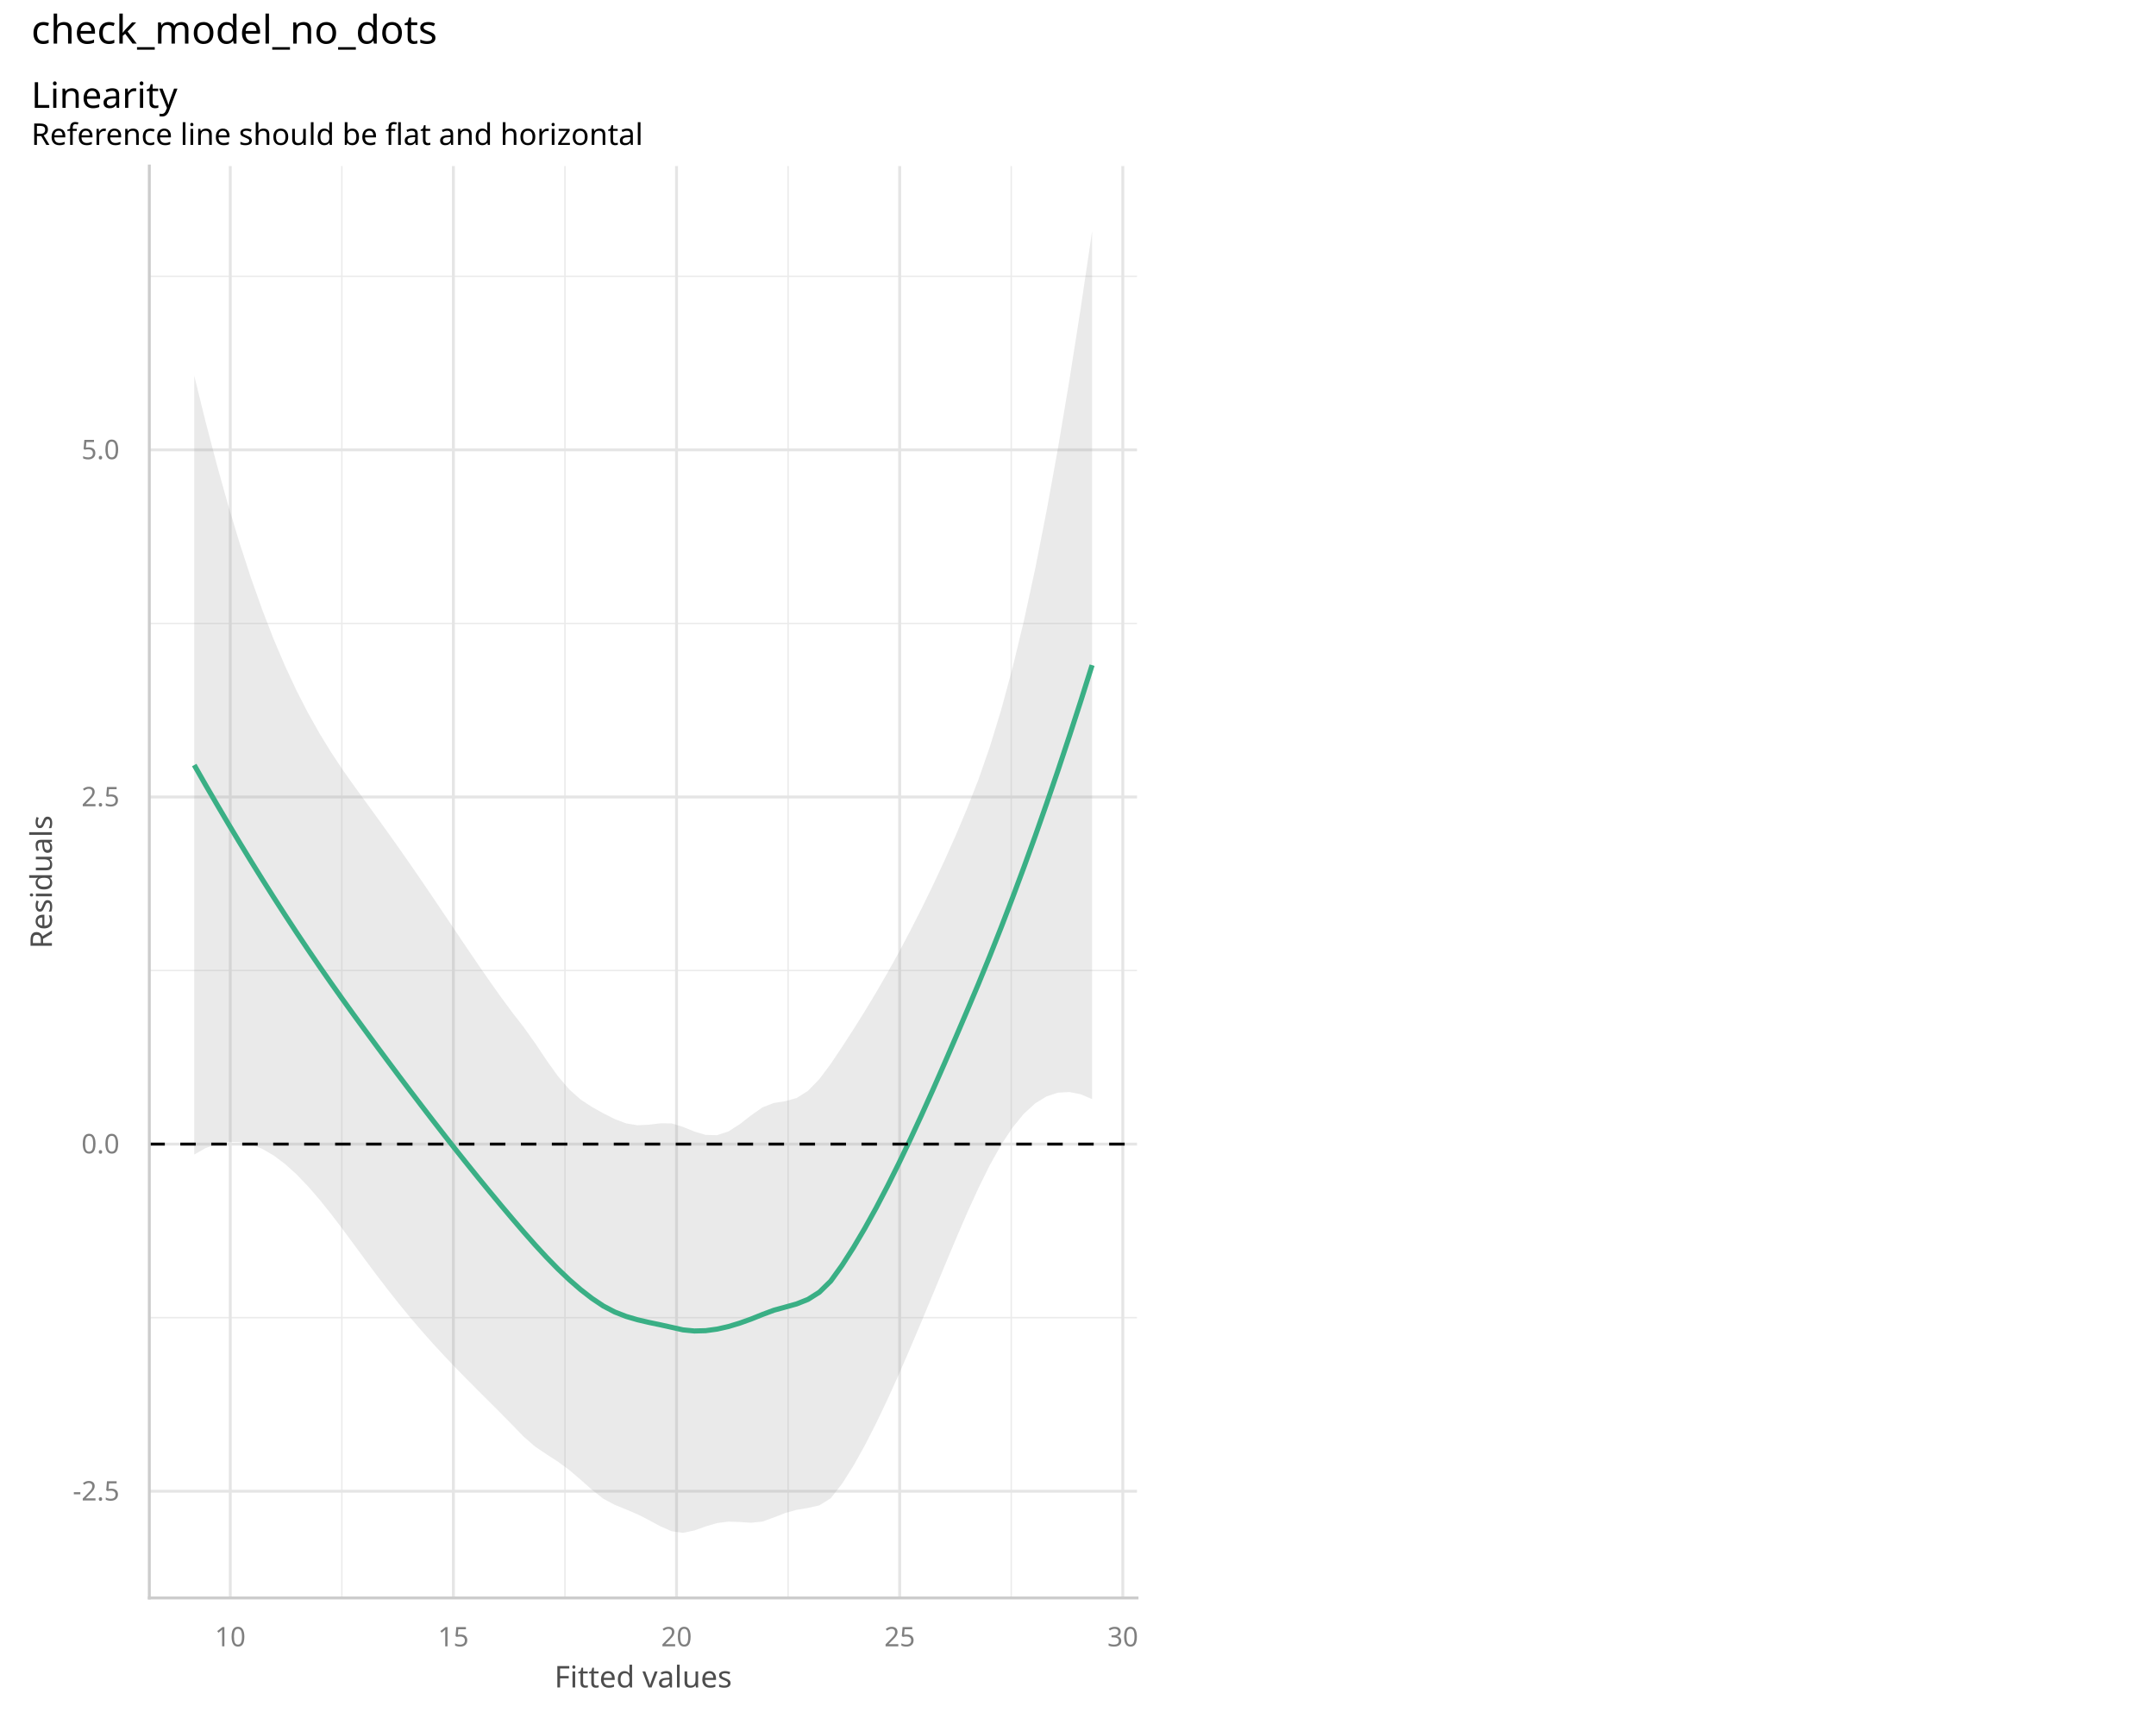
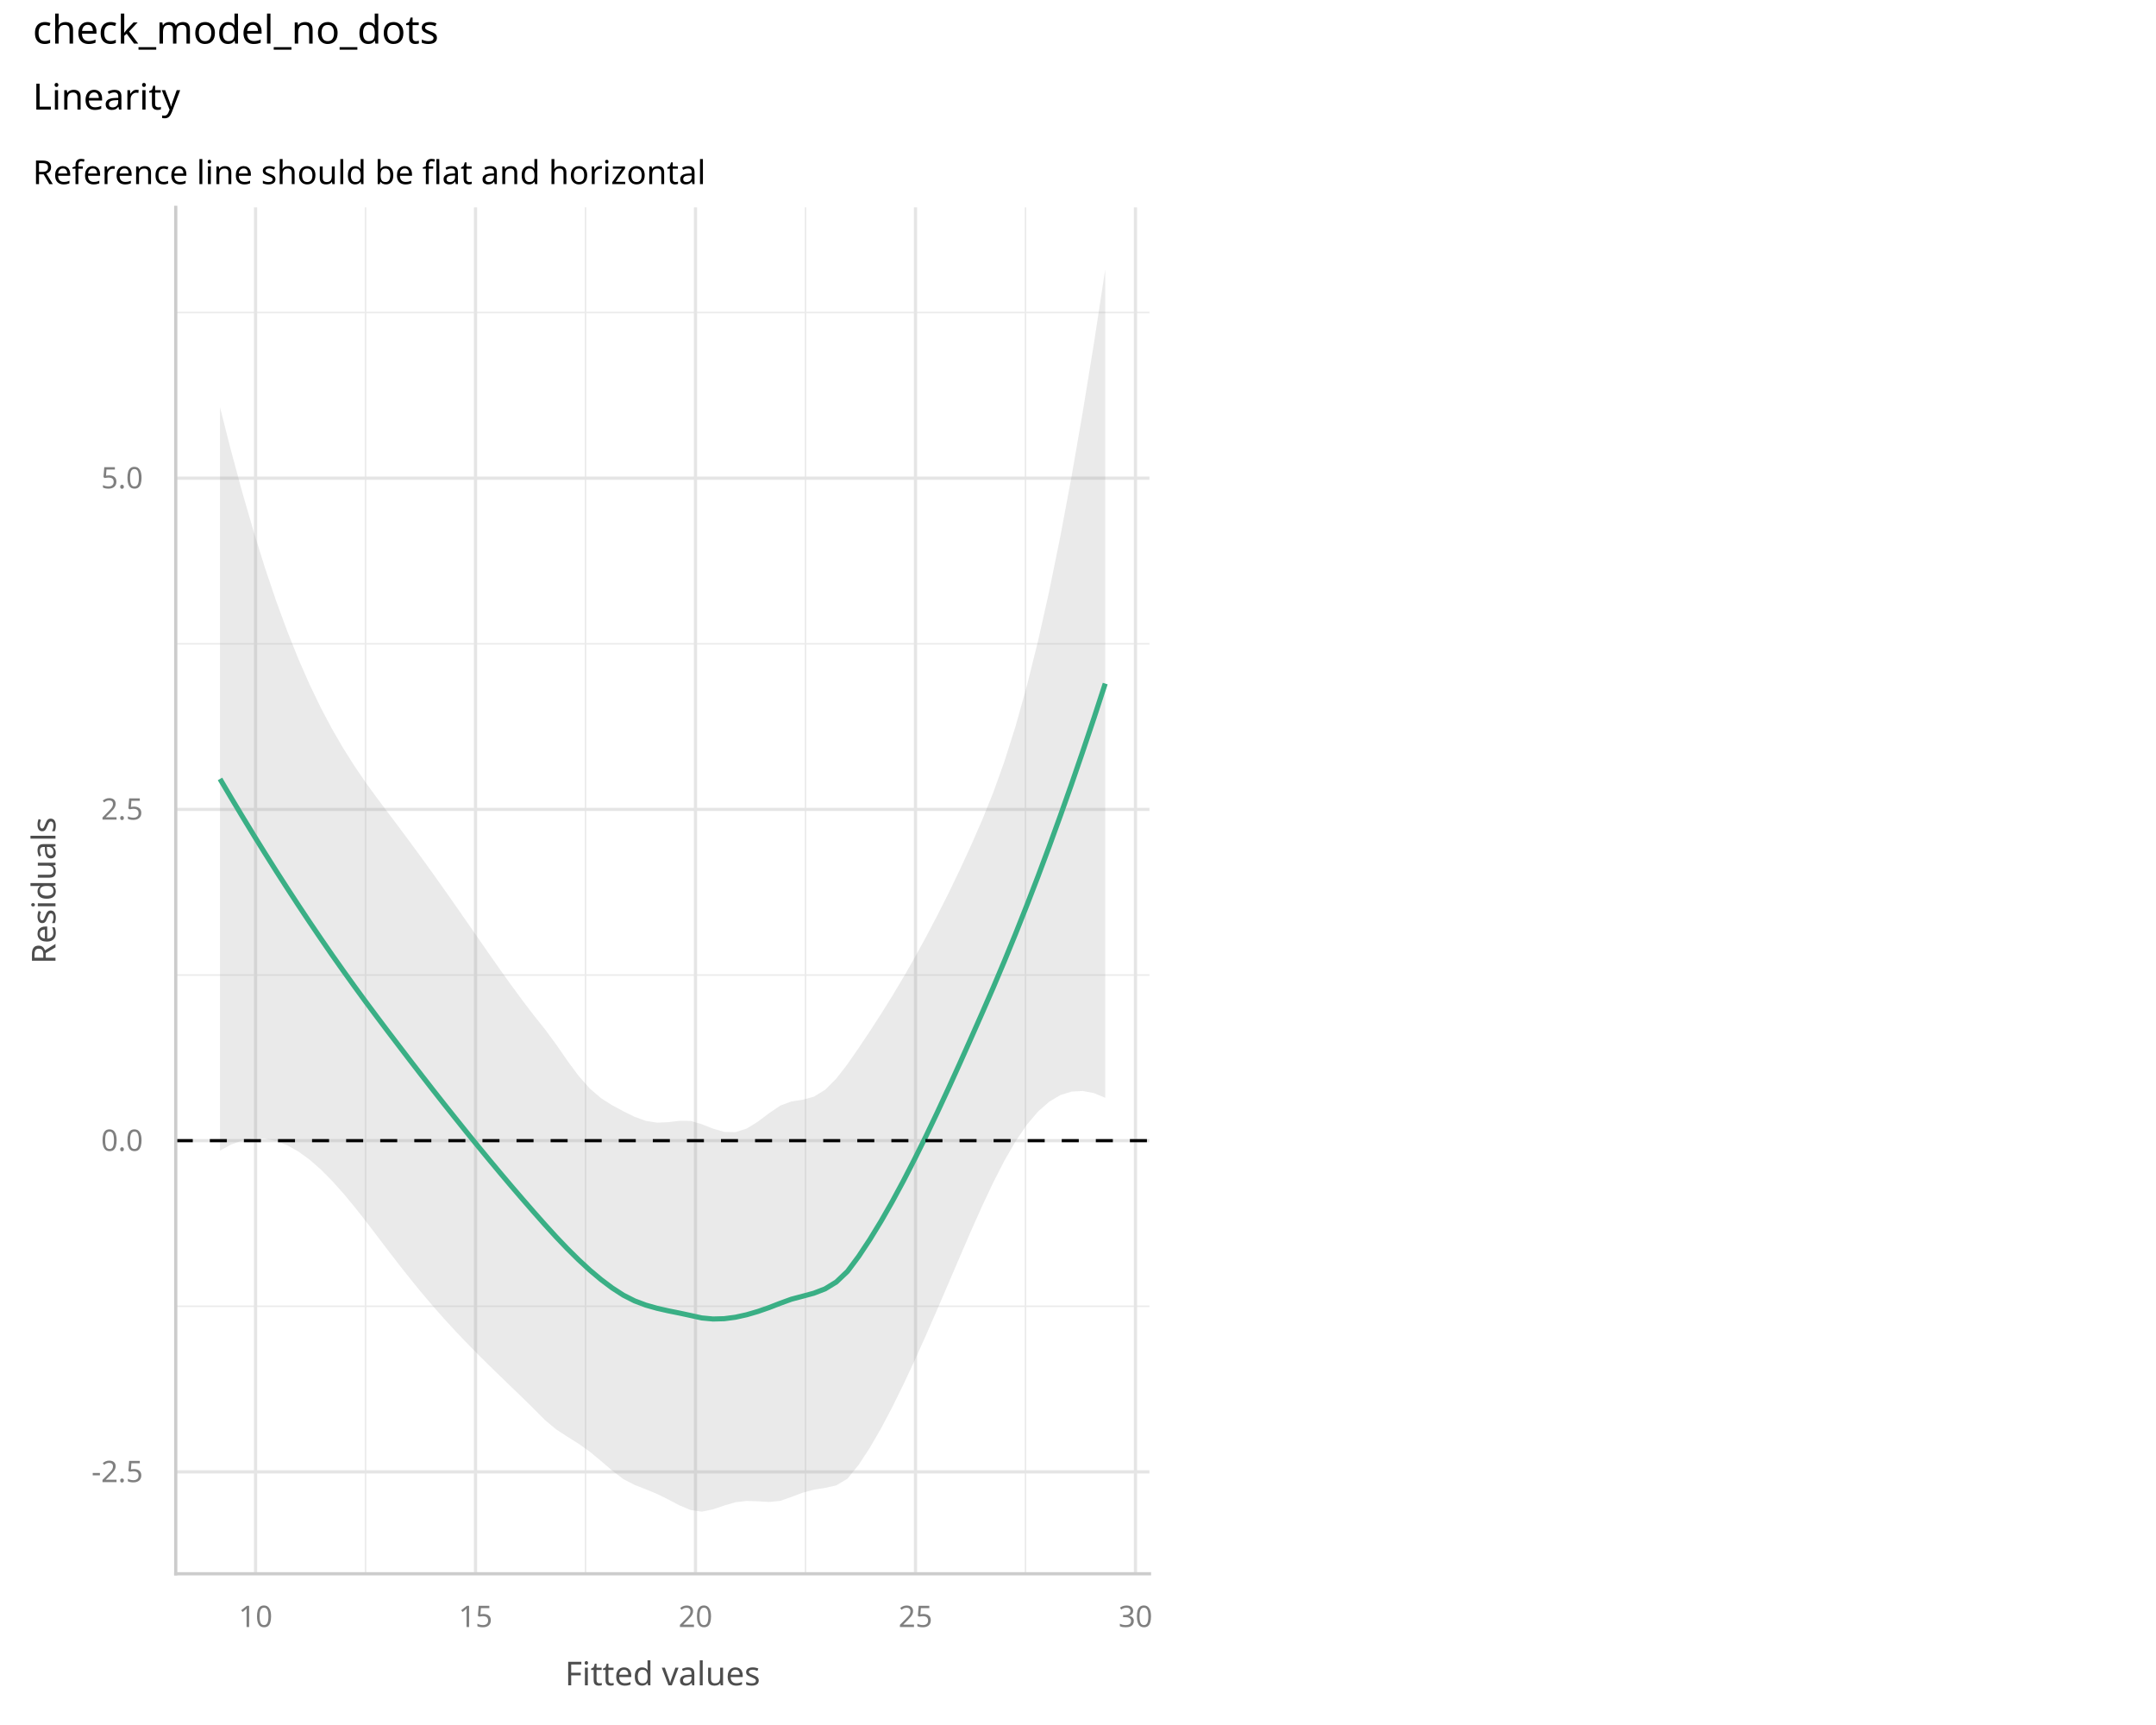
<svg xmlns="http://www.w3.org/2000/svg" class="svglite" data-engine-version="2.0" width="720.00pt" height="576.00pt" viewBox="0 0 720.00 576.00">
  <defs>
    <style type="text/css">
    .svglite line, .svglite polyline, .svglite polygon, .svglite path, .svglite rect, .svglite circle {
      fill: none;
      stroke: #000000;
      stroke-linecap: round;
      stroke-linejoin: round;
      stroke-miterlimit: 10.00;
    }
  </style>
  </defs>
  <rect width="100%" height="100%" style="stroke: none; fill: #FFFFFF;" />
  <defs>
    <clipPath id="cpMC4wMHw3MjAuMDB8MC4wMHw1NzYuMDA=">
      <rect x="0.00" y="0.00" width="720.00" height="576.00" />
    </clipPath>
  </defs>
  <g clip-path="url(#cpMC4wMHw3MjAuMDB8MC4wMHw1NzYuMDA=)">
    <rect x="0" y="0.00" width="720.00" height="576.00" style="stroke-width: 1.07; stroke: #FFFFFF; fill: #FFFFFF;" />
  </g>
  <defs>
-     <clipPath id="cpNDkuODd8NzE0LjUyfDU1LjQ0fDUzMy41OA==">
-       <rect x="49.87" y="55.44" width="664.65" height="478.13" />
+     <clipPath id="cpNTguNjl8NzE0LjUyfDY5LjIzfDUyNS41MA==">
+       <rect x="58.69" y="69.23" width="655.83" height="456.27" />
    </clipPath>
  </defs>
-   <g clip-path="url(#cpNDkuODd8NzE0LjUyfDU1LjQ0fDUzMy41OA==)">
+   <g clip-path="url(#cpNTguNjl8NzE0LjUyfDY5LjIzfDUyNS41MA==)">
</g>
  <g clip-path="url(#cpMC4wMHw3MjAuMDB8MC4wMHw1NzYuMDA=)">
</g>
  <defs>
-     <clipPath id="cpNS40OHwzODQuNjl8MjIuNzh8NTcwLjUy">
-       <rect x="5.48" y="22.78" width="379.21" height="547.74" />
+     <clipPath id="cpNS40OHwzODkuMzV8MjIuNzh8NTcwLjUy">
+       <rect x="5.48" y="22.78" width="383.87" height="547.74" />
    </clipPath>
  </defs>
-   <g clip-path="url(#cpNS40OHwzODQuNjl8MjIuNzh8NTcwLjUy)">
-     <rect x="5.48" y="22.78" width="379.21" height="547.74" style="stroke-width: 0.97; stroke: #FFFFFF; fill: #FFFFFF;" />
+   <g clip-path="url(#cpNS40OHwzODkuMzV8MjIuNzh8NTcwLjUy)">
+     <rect x="5.48" y="22.78" width="383.87" height="547.74" style="stroke-width: 1.07; stroke: #FFFFFF; fill: #FFFFFF;" />
  </g>
  <g clip-path="url(#cpMC4wMHw3MjAuMDB8MC4wMHw1NzYuMDA=)">
</g>
  <defs>
-     <clipPath id="cpNDkuODd8Mzc5LjcxfDU1LjQ0fDUzMy41OA==">
-       <rect x="49.87" y="55.44" width="329.83" height="478.13" />
+     <clipPath id="cpNTguNjl8MzgzLjg3fDY5LjIzfDUyNS41MA==">
+       <rect x="58.69" y="69.23" width="325.17" height="456.27" />
    </clipPath>
  </defs>
-   <g clip-path="url(#cpNDkuODd8Mzc5LjcxfDU1LjQ0fDUzMy41OA==)">
-     <rect x="49.87" y="55.44" width="329.83" height="478.13" style="stroke-width: 0.97; stroke: none; fill: #FFFFFF;" />
-     <polyline points="49.87,439.98 379.71,439.98 " style="stroke-width: 0.48; stroke: #EBEBEB; stroke-linecap: butt;" />
-     <polyline points="49.87,324.07 379.71,324.07 " style="stroke-width: 0.48; stroke: #EBEBEB; stroke-linecap: butt;" />
-     <polyline points="49.87,208.17 379.71,208.17 " style="stroke-width: 0.48; stroke: #EBEBEB; stroke-linecap: butt;" />
-     <polyline points="49.87,92.26 379.71,92.26 " style="stroke-width: 0.48; stroke: #EBEBEB; stroke-linecap: butt;" />
-     <polyline points="114.16,533.58 114.16,55.44 " style="stroke-width: 0.48; stroke: #EBEBEB; stroke-linecap: butt;" />
-     <polyline points="188.67,533.58 188.67,55.44 " style="stroke-width: 0.48; stroke: #EBEBEB; stroke-linecap: butt;" />
-     <polyline points="263.19,533.58 263.19,55.44 " style="stroke-width: 0.48; stroke: #EBEBEB; stroke-linecap: butt;" />
-     <polyline points="337.70,533.58 337.70,55.44 " style="stroke-width: 0.48; stroke: #EBEBEB; stroke-linecap: butt;" />
-     <polyline points="49.87,497.93 379.71,497.93 " style="stroke-width: 0.97; stroke: #E5E5E5; stroke-linecap: butt;" />
-     <polyline points="49.87,382.03 379.71,382.03 " style="stroke-width: 0.97; stroke: #E5E5E5; stroke-linecap: butt;" />
-     <polyline points="49.87,266.12 379.71,266.12 " style="stroke-width: 0.97; stroke: #E5E5E5; stroke-linecap: butt;" />
-     <polyline points="49.87,150.21 379.71,150.21 " style="stroke-width: 0.97; stroke: #E5E5E5; stroke-linecap: butt;" />
-     <polyline points="76.90,533.58 76.90,55.44 " style="stroke-width: 0.97; stroke: #E5E5E5; stroke-linecap: butt;" />
-     <polyline points="151.41,533.58 151.41,55.44 " style="stroke-width: 0.97; stroke: #E5E5E5; stroke-linecap: butt;" />
-     <polyline points="225.93,533.58 225.93,55.44 " style="stroke-width: 0.97; stroke: #E5E5E5; stroke-linecap: butt;" />
-     <polyline points="300.45,533.58 300.45,55.44 " style="stroke-width: 0.97; stroke: #E5E5E5; stroke-linecap: butt;" />
-     <polyline points="374.96,533.58 374.96,55.44 " style="stroke-width: 0.97; stroke: #E5E5E5; stroke-linecap: butt;" />
-     <polygon points="64.86,125.41 68.66,140.85 72.46,155.33 76.25,168.87 80.05,181.44 83.84,193.07 87.64,203.76 91.43,213.54 95.23,222.46 99.02,230.59 102.82,237.98 106.62,244.74 110.41,250.95 114.21,256.70 118.00,262.08 121.80,267.29 125.59,272.52 129.39,277.79 133.18,283.13 136.98,288.57 140.78,294.09 144.57,299.67 148.37,305.31 152.16,310.97 155.96,316.61 159.75,322.19 163.55,327.67 167.34,333.01 171.14,338.15 174.94,343.05 178.73,348.37 182.53,354.04 186.32,359.35 190.12,363.79 193.91,367.15 197.71,369.65 201.50,371.75 205.30,373.68 209.10,375.11 212.89,375.73 216.69,375.56 220.48,375.09 224.28,375.11 228.07,376.28 231.87,377.83 235.66,378.96 239.46,379.05 243.26,377.80 247.05,375.38 250.85,372.42 254.64,369.76 258.44,368.30 262.23,367.70 266.03,366.64 269.82,364.25 273.62,360.33 277.42,355.25 281.21,349.58 285.01,343.72 288.80,337.66 292.60,331.37 296.39,324.81 300.19,317.96 303.98,310.80 307.78,303.34 311.58,295.56 315.37,287.45 319.17,278.95 322.96,269.98 326.76,260.29 330.55,249.38 334.35,237.00 338.14,223.00 341.94,207.26 345.74,189.75 349.53,170.49 353.33,149.54 357.12,126.96 360.92,102.81 364.71,77.18 364.71,367.02 360.92,365.39 357.12,364.65 353.33,364.85 349.53,366.08 345.74,368.40 341.94,371.87 338.14,376.50 334.35,382.26 330.55,389.05 326.76,396.72 322.96,405.03 319.17,413.83 315.37,422.90 311.58,432.06 307.78,441.18 303.98,450.14 300.19,458.87 296.39,467.27 292.60,475.23 288.80,482.66 285.01,489.44 281.21,495.44 277.42,500.29 273.62,502.66 269.82,503.53 266.03,504.16 262.23,505.21 258.44,506.69 254.64,508.07 250.85,508.46 247.05,508.22 243.26,508.09 239.46,508.57 235.66,509.69 231.87,511.04 228.07,511.84 224.28,511.29 220.48,509.63 216.69,507.57 212.89,505.64 209.10,504.03 205.30,502.49 201.50,500.45 197.71,497.48 193.91,494.10 190.12,490.87 186.32,488.07 182.53,485.62 178.73,483.06 174.94,479.78 171.14,475.85 167.34,472.00 163.55,468.21 159.75,464.42 155.96,460.61 152.16,456.73 148.37,452.74 144.57,448.63 140.78,444.36 136.98,439.91 133.18,435.29 129.39,430.49 125.59,425.53 121.80,420.44 118.00,415.28 114.21,410.15 110.41,405.18 106.62,400.46 102.82,396.08 99.02,392.13 95.23,388.70 91.43,385.85 87.64,383.64 83.84,382.13 80.05,381.34 76.25,381.28 72.46,381.96 68.66,383.37 64.86,385.51 " style="stroke-width: 0.00; stroke: none; stroke-linecap: butt; fill: #999999; fill-opacity: 0.20;" />
-     <polyline points="64.86,125.41 68.66,140.85 72.46,155.33 76.25,168.87 80.05,181.44 83.84,193.07 87.64,203.76 91.43,213.54 95.23,222.46 99.02,230.59 102.82,237.98 106.62,244.74 110.41,250.95 114.21,256.70 118.00,262.08 121.80,267.29 125.59,272.52 129.39,277.79 133.18,283.13 136.98,288.57 140.78,294.09 144.57,299.67 148.37,305.31 152.16,310.97 155.96,316.61 159.75,322.19 163.55,327.67 167.34,333.01 171.14,338.15 174.94,343.05 178.73,348.37 182.53,354.04 186.32,359.35 190.12,363.79 193.91,367.15 197.71,369.65 201.50,371.75 205.30,373.68 209.10,375.11 212.89,375.73 216.69,375.56 220.48,375.09 224.28,375.11 228.07,376.28 231.87,377.83 235.66,378.96 239.46,379.05 243.26,377.80 247.05,375.38 250.85,372.42 254.64,369.76 258.44,368.30 262.23,367.70 266.03,366.64 269.82,364.25 273.62,360.33 277.42,355.25 281.21,349.58 285.01,343.72 288.80,337.66 292.60,331.37 296.39,324.81 300.19,317.96 303.98,310.80 307.78,303.34 311.58,295.56 315.37,287.45 319.17,278.95 322.96,269.98 326.76,260.29 330.55,249.38 334.35,237.00 338.14,223.00 341.94,207.26 345.74,189.75 349.53,170.49 353.33,149.54 357.12,126.96 360.92,102.81 364.71,77.18 " style="stroke-width: 1.71; stroke: none; stroke-linecap: butt;" />
-     <polyline points="364.71,367.02 360.92,365.39 357.12,364.65 353.33,364.85 349.53,366.08 345.74,368.40 341.94,371.87 338.14,376.50 334.35,382.26 330.55,389.05 326.76,396.72 322.96,405.03 319.17,413.83 315.37,422.90 311.58,432.06 307.78,441.18 303.98,450.14 300.19,458.87 296.39,467.27 292.60,475.23 288.80,482.66 285.01,489.44 281.21,495.44 277.42,500.29 273.62,502.66 269.82,503.53 266.03,504.16 262.23,505.21 258.44,506.69 254.64,508.07 250.85,508.46 247.05,508.22 243.26,508.09 239.46,508.57 235.66,509.69 231.87,511.04 228.07,511.84 224.28,511.29 220.48,509.63 216.69,507.57 212.89,505.64 209.10,504.03 205.30,502.49 201.50,500.45 197.71,497.48 193.91,494.10 190.12,490.87 186.32,488.07 182.53,485.62 178.73,483.06 174.94,479.78 171.14,475.85 167.34,472.00 163.55,468.21 159.75,464.42 155.96,460.61 152.16,456.73 148.37,452.74 144.57,448.63 140.78,444.36 136.98,439.91 133.18,435.29 129.39,430.49 125.59,425.53 121.80,420.44 118.00,415.28 114.21,410.15 110.41,405.18 106.62,400.46 102.82,396.08 99.02,392.13 95.23,388.70 91.43,385.85 87.64,383.64 83.84,382.13 80.05,381.34 76.25,381.28 72.46,381.96 68.66,383.37 64.86,385.51 " style="stroke-width: 1.71; stroke: none; stroke-linecap: butt;" />
-     <polyline points="64.86,255.46 68.66,262.11 72.46,268.64 76.25,275.07 80.05,281.39 83.84,287.60 87.64,293.70 91.43,299.69 95.23,305.58 99.02,311.36 102.82,317.03 106.62,322.60 110.41,328.06 114.21,333.42 118.00,338.68 121.80,343.87 125.59,349.02 129.39,354.14 133.18,359.21 136.98,364.24 140.78,369.22 144.57,374.15 148.37,379.03 152.16,383.85 155.96,388.61 159.75,393.31 163.55,397.94 167.34,402.50 171.14,407.00 174.94,411.42 178.73,415.71 182.53,419.83 186.32,423.71 190.12,427.33 193.91,430.62 197.71,433.56 201.50,436.10 205.30,438.09 209.10,439.57 212.89,440.68 216.69,441.57 220.48,442.36 224.28,443.20 228.07,444.06 231.87,444.43 235.66,444.33 239.46,443.81 243.26,442.95 247.05,441.80 250.85,440.44 254.64,438.92 258.44,437.50 262.23,436.46 266.03,435.40 269.82,433.89 273.62,431.49 277.42,427.77 281.21,422.51 285.01,416.58 288.80,410.16 292.60,403.30 296.39,396.04 300.19,388.41 303.98,380.47 307.78,372.26 311.58,363.81 315.37,355.18 319.17,346.39 322.96,337.51 326.76,328.50 330.55,319.22 334.35,309.63 338.14,299.75 341.94,289.56 345.74,279.08 349.53,268.29 353.33,257.20 357.12,245.80 360.92,234.10 364.71,222.10 " style="stroke-width: 1.71; stroke: #3AAF85; stroke-linecap: butt;" />
-     <line x1="49.87" y1="382.03" x2="379.71" y2="382.03" style="stroke-width: 0.97; stroke-dasharray: 5.17,5.17; stroke-linecap: butt;" />
+   <g clip-path="url(#cpNTguNjl8MzgzLjg3fDY5LjIzfDUyNS41MA==)">
+     <rect x="58.69" y="69.23" width="325.17" height="456.27" style="stroke-width: 1.07; stroke: none; fill: #FFFFFF;" />
+     <polyline points="58.69,436.18 383.87,436.18 " style="stroke-width: 0.53; stroke: #EBEBEB; stroke-linecap: butt;" />
+     <polyline points="58.69,325.58 383.87,325.58 " style="stroke-width: 0.53; stroke: #EBEBEB; stroke-linecap: butt;" />
+     <polyline points="58.69,214.97 383.87,214.97 " style="stroke-width: 0.53; stroke: #EBEBEB; stroke-linecap: butt;" />
+     <polyline points="58.69,104.36 383.87,104.36 " style="stroke-width: 0.53; stroke: #EBEBEB; stroke-linecap: butt;" />
+     <polyline points="122.07,525.50 122.07,69.23 " style="stroke-width: 0.53; stroke: #EBEBEB; stroke-linecap: butt;" />
+     <polyline points="195.53,525.50 195.53,69.23 " style="stroke-width: 0.53; stroke: #EBEBEB; stroke-linecap: butt;" />
+     <polyline points="269.00,525.50 269.00,69.23 " style="stroke-width: 0.53; stroke: #EBEBEB; stroke-linecap: butt;" />
+     <polyline points="342.46,525.50 342.46,69.23 " style="stroke-width: 0.53; stroke: #EBEBEB; stroke-linecap: butt;" />
+     <polyline points="58.69,491.48 383.87,491.48 " style="stroke-width: 1.07; stroke: #E5E5E5; stroke-linecap: butt;" />
+     <polyline points="58.69,380.88 383.87,380.88 " style="stroke-width: 1.07; stroke: #E5E5E5; stroke-linecap: butt;" />
+     <polyline points="58.69,270.27 383.87,270.27 " style="stroke-width: 1.07; stroke: #E5E5E5; stroke-linecap: butt;" />
+     <polyline points="58.69,159.67 383.87,159.67 " style="stroke-width: 1.07; stroke: #E5E5E5; stroke-linecap: butt;" />
+     <polyline points="85.34,525.50 85.34,69.23 " style="stroke-width: 1.07; stroke: #E5E5E5; stroke-linecap: butt;" />
+     <polyline points="158.80,525.50 158.80,69.23 " style="stroke-width: 1.07; stroke: #E5E5E5; stroke-linecap: butt;" />
+     <polyline points="232.26,525.50 232.26,69.23 " style="stroke-width: 1.07; stroke: #E5E5E5; stroke-linecap: butt;" />
+     <polyline points="305.73,525.50 305.73,69.23 " style="stroke-width: 1.07; stroke: #E5E5E5; stroke-linecap: butt;" />
+     <polyline points="379.19,525.50 379.19,69.23 " style="stroke-width: 1.07; stroke: #E5E5E5; stroke-linecap: butt;" />
+     <polygon points="73.47,136.00 77.22,150.73 80.96,164.55 84.70,177.47 88.44,189.47 92.18,200.56 95.93,210.76 99.67,220.10 103.41,228.61 107.15,236.36 110.89,243.42 114.64,249.87 118.38,255.79 122.12,261.28 125.86,266.41 129.60,271.39 133.35,276.38 137.09,281.41 140.83,286.51 144.57,291.69 148.31,296.96 152.06,302.29 155.80,307.67 159.54,313.07 163.28,318.45 167.02,323.78 170.76,329.01 174.51,334.10 178.25,339.01 181.99,343.69 185.73,348.76 189.47,354.17 193.22,359.24 196.96,363.47 200.70,366.68 204.44,369.07 208.18,371.07 211.93,372.92 215.67,374.28 219.41,374.87 223.15,374.71 226.89,374.26 230.64,374.28 234.38,375.40 238.12,376.87 241.86,377.95 245.60,378.04 249.35,376.85 253.09,374.54 256.83,371.71 260.57,369.18 264.31,367.78 268.06,367.21 271.80,366.20 275.54,363.91 279.28,360.17 283.02,355.33 286.76,349.92 290.51,344.33 294.25,338.54 297.99,332.54 301.73,326.28 305.47,319.74 309.22,312.91 312.96,305.79 316.70,298.37 320.44,290.63 324.18,282.52 327.93,273.96 331.67,264.71 335.41,254.30 339.15,242.49 342.89,229.12 346.64,214.10 350.38,197.39 354.12,179.02 357.86,159.02 361.60,137.47 365.35,114.43 369.09,89.97 369.09,366.56 365.35,365.01 361.60,364.29 357.86,364.49 354.12,365.66 350.38,367.88 346.64,371.18 342.89,375.60 339.15,381.10 335.41,387.59 331.67,394.90 327.93,402.83 324.18,411.23 320.44,419.89 316.70,428.62 312.96,437.32 309.22,445.88 305.47,454.21 301.73,462.22 297.99,469.82 294.25,476.92 290.51,483.38 286.76,489.11 283.02,493.74 279.28,495.99 275.54,496.83 271.80,497.43 268.06,498.43 264.31,499.84 260.57,501.16 256.83,501.53 253.09,501.30 249.35,501.18 245.60,501.63 241.86,502.71 238.12,503.99 234.38,504.76 230.64,504.23 226.89,502.65 223.15,500.68 219.41,498.84 215.67,497.30 211.93,495.84 208.18,493.89 204.44,491.05 200.70,487.83 196.96,484.74 193.22,482.08 189.47,479.73 185.73,477.29 181.99,474.17 178.25,470.41 174.51,466.74 170.76,463.12 167.02,459.51 163.28,455.87 159.54,452.16 155.80,448.36 152.06,444.43 148.31,440.36 144.57,436.12 140.83,431.71 137.09,427.13 133.35,422.39 129.60,417.54 125.86,412.61 122.12,407.72 118.38,402.97 114.64,398.47 110.89,394.29 107.15,390.52 103.41,387.24 99.67,384.53 95.93,382.42 92.18,380.98 88.44,380.22 84.70,380.16 80.96,380.81 77.22,382.16 73.47,384.20 " style="stroke-width: 0.00; stroke: none; stroke-linecap: butt; fill: #999999; fill-opacity: 0.20;" />
+     <polyline points="73.47,136.00 77.22,150.73 80.96,164.55 84.70,177.47 88.44,189.47 92.18,200.56 95.93,210.76 99.67,220.10 103.41,228.61 107.15,236.36 110.89,243.42 114.64,249.87 118.38,255.79 122.12,261.28 125.86,266.41 129.60,271.39 133.35,276.38 137.09,281.41 140.83,286.51 144.57,291.69 148.31,296.96 152.06,302.29 155.80,307.67 159.54,313.07 163.28,318.45 167.02,323.78 170.76,329.01 174.51,334.10 178.25,339.01 181.99,343.69 185.73,348.76 189.47,354.17 193.22,359.24 196.96,363.47 200.70,366.68 204.44,369.07 208.18,371.07 211.93,372.92 215.67,374.28 219.41,374.87 223.15,374.71 226.89,374.26 230.64,374.28 234.38,375.40 238.12,376.87 241.86,377.95 245.60,378.04 249.35,376.85 253.09,374.54 256.83,371.71 260.57,369.18 264.31,367.78 268.06,367.21 271.80,366.20 275.54,363.91 279.28,360.17 283.02,355.33 286.76,349.92 290.51,344.33 294.25,338.54 297.99,332.54 301.73,326.28 305.47,319.74 309.22,312.91 312.96,305.79 316.70,298.37 320.44,290.63 324.18,282.52 327.93,273.96 331.67,264.71 335.41,254.30 339.15,242.49 342.89,229.12 346.64,214.10 350.38,197.39 354.12,179.02 357.86,159.02 361.60,137.47 365.35,114.43 369.09,89.97 " style="stroke-width: 1.71; stroke: none; stroke-linecap: butt;" />
+     <polyline points="369.09,366.56 365.35,365.01 361.60,364.29 357.86,364.49 354.12,365.66 350.38,367.88 346.64,371.18 342.89,375.60 339.15,381.10 335.41,387.59 331.67,394.90 327.93,402.83 324.18,411.23 320.44,419.89 316.70,428.62 312.96,437.32 309.22,445.88 305.47,454.21 301.73,462.22 297.99,469.82 294.25,476.92 290.51,483.38 286.76,489.11 283.02,493.74 279.28,495.99 275.54,496.83 271.80,497.43 268.06,498.43 264.31,499.84 260.57,501.16 256.83,501.53 253.09,501.30 249.35,501.18 245.60,501.63 241.86,502.71 238.12,503.99 234.38,504.76 230.64,504.23 226.89,502.65 223.15,500.68 219.41,498.84 215.67,497.30 211.93,495.84 208.18,493.89 204.44,491.05 200.70,487.83 196.96,484.74 193.22,482.08 189.47,479.73 185.73,477.29 181.99,474.17 178.25,470.41 174.51,466.74 170.76,463.12 167.02,459.51 163.28,455.87 159.54,452.16 155.80,448.36 152.06,444.43 148.31,440.36 144.57,436.12 140.83,431.71 137.09,427.13 133.35,422.39 129.60,417.54 125.86,412.61 122.12,407.72 118.38,402.97 114.64,398.47 110.89,394.29 107.15,390.52 103.41,387.24 99.67,384.53 95.93,382.42 92.18,380.98 88.44,380.22 84.70,380.16 80.96,380.81 77.22,382.16 73.47,384.20 " style="stroke-width: 1.71; stroke: none; stroke-linecap: butt;" />
+     <polyline points="73.47,260.10 77.22,266.44 80.96,272.68 84.70,278.82 88.44,284.84 92.18,290.77 95.93,296.59 99.67,302.31 103.41,307.93 107.15,313.44 110.89,318.86 114.64,324.17 118.38,329.38 122.12,334.50 125.86,339.51 129.60,344.47 133.35,349.38 137.09,354.27 140.83,359.11 144.57,363.91 148.31,368.66 152.06,373.36 155.80,378.02 159.54,382.62 163.28,387.16 167.02,391.64 170.76,396.06 174.51,400.42 178.25,404.71 181.99,408.93 185.73,413.03 189.47,416.95 193.22,420.66 196.96,424.11 200.70,427.25 204.44,430.06 208.18,432.48 211.93,434.38 215.67,435.79 219.41,436.85 223.15,437.70 226.89,438.45 230.64,439.26 234.38,440.08 238.12,440.43 241.86,440.33 245.60,439.84 249.35,439.01 253.09,437.92 256.83,436.62 260.57,435.17 264.31,433.81 268.06,432.82 271.80,431.81 275.54,430.37 279.28,428.08 283.02,424.53 286.76,419.51 290.51,413.85 294.25,407.73 297.99,401.18 301.73,394.25 305.47,386.97 309.22,379.40 312.96,371.56 316.70,363.50 320.44,355.26 324.18,346.87 327.93,338.39 331.67,329.80 335.41,320.94 339.15,311.79 342.89,302.36 346.64,292.64 350.38,282.64 354.12,272.34 357.86,261.76 361.60,250.88 365.35,239.72 369.09,228.26 " style="stroke-width: 1.71; stroke: #3AAF85; stroke-linecap: butt;" />
+     <line x1="58.69" y1="380.88" x2="383.87" y2="380.88" style="stroke-width: 1.07; stroke-dasharray: 5.69,5.69; stroke-linecap: butt;" />
  </g>
  <g clip-path="url(#cpMC4wMHw3MjAuMDB8MC4wMHw1NzYuMDA=)">
-     <polyline points="49.87,533.58 49.87,55.44 " style="stroke-width: 0.97; stroke: #CCCCCC; stroke-linecap: square;" />
-     <text x="39.91" y="501.03" text-anchor="end" style="font-size: 9.00px; fill: #7F7F7F; font-family: sans;" textLength="15.51px" lengthAdjust="spacingAndGlyphs">-2.5</text>
-     <text x="39.91" y="385.12" text-anchor="end" style="font-size: 9.00px; fill: #7F7F7F; font-family: sans;" textLength="12.51px" lengthAdjust="spacingAndGlyphs">0.0</text>
-     <text x="39.91" y="269.22" text-anchor="end" style="font-size: 9.00px; fill: #7F7F7F; font-family: sans;" textLength="12.51px" lengthAdjust="spacingAndGlyphs">2.5</text>
-     <text x="39.91" y="153.31" text-anchor="end" style="font-size: 9.00px; fill: #7F7F7F; font-family: sans;" textLength="12.51px" lengthAdjust="spacingAndGlyphs">5.0</text>
-     <polyline points="49.87,533.58 379.71,533.58 " style="stroke-width: 0.97; stroke: #CCCCCC; stroke-linecap: square;" />
-     <text x="76.90" y="549.73" text-anchor="middle" style="font-size: 9.00px; fill: #7F7F7F; font-family: sans;" textLength="10.01px" lengthAdjust="spacingAndGlyphs">10</text>
-     <text x="151.41" y="549.73" text-anchor="middle" style="font-size: 9.00px; fill: #7F7F7F; font-family: sans;" textLength="10.01px" lengthAdjust="spacingAndGlyphs">15</text>
-     <text x="225.93" y="549.73" text-anchor="middle" style="font-size: 9.00px; fill: #7F7F7F; font-family: sans;" textLength="10.01px" lengthAdjust="spacingAndGlyphs">20</text>
-     <text x="300.45" y="549.73" text-anchor="middle" style="font-size: 9.00px; fill: #7F7F7F; font-family: sans;" textLength="10.01px" lengthAdjust="spacingAndGlyphs">25</text>
-     <text x="374.96" y="549.73" text-anchor="middle" style="font-size: 9.00px; fill: #7F7F7F; font-family: sans;" textLength="10.01px" lengthAdjust="spacingAndGlyphs">30</text>
-     <text x="214.79" y="563.46" text-anchor="middle" style="font-size: 10.00px; fill: #4D4D4D; font-family: sans;" textLength="56.70px" lengthAdjust="spacingAndGlyphs">Fitted values</text>
-     <text transform="translate(17.34,294.51) rotate(-90)" text-anchor="middle" style="font-size: 10.00px; fill: #4D4D4D; font-family: sans;" textLength="43.92px" lengthAdjust="spacingAndGlyphs">Residuals</text>
-     <text x="10.46" y="48.39" style="font-size: 10.00px; font-family: sans;" textLength="192.36px" lengthAdjust="spacingAndGlyphs">Reference line should be flat and horizontal</text>
-     <text x="10.46" y="36.02" style="font-size: 12.00px; font-family: sans;" textLength="45.36px" lengthAdjust="spacingAndGlyphs">Linearity</text>
-     <text x="10.46" y="14.56" style="font-size: 13.20px; font-family: sans;" textLength="132.12px" lengthAdjust="spacingAndGlyphs">check_model_no_dots</text>
+     <polyline points="58.69,525.50 58.69,69.23 " style="stroke-width: 1.07; stroke: #CCCCCC; stroke-linecap: square;" />
+     <text x="47.74" y="494.89" text-anchor="end" style="font-size: 9.90px; fill: #7F7F7F; font-family: sans;" textLength="17.06px" lengthAdjust="spacingAndGlyphs">-2.5</text>
+     <text x="47.74" y="384.29" text-anchor="end" style="font-size: 9.90px; fill: #7F7F7F; font-family: sans;" textLength="13.76px" lengthAdjust="spacingAndGlyphs">0.0</text>
+     <text x="47.74" y="273.68" text-anchor="end" style="font-size: 9.90px; fill: #7F7F7F; font-family: sans;" textLength="13.76px" lengthAdjust="spacingAndGlyphs">2.5</text>
+     <text x="47.74" y="163.07" text-anchor="end" style="font-size: 9.90px; fill: #7F7F7F; font-family: sans;" textLength="13.76px" lengthAdjust="spacingAndGlyphs">5.0</text>
+     <polyline points="58.69,525.50 383.87,525.50 " style="stroke-width: 1.07; stroke: #CCCCCC; stroke-linecap: square;" />
+     <text x="85.34" y="543.27" text-anchor="middle" style="font-size: 9.90px; fill: #7F7F7F; font-family: sans;" textLength="11.01px" lengthAdjust="spacingAndGlyphs">10</text>
+     <text x="158.80" y="543.27" text-anchor="middle" style="font-size: 9.90px; fill: #7F7F7F; font-family: sans;" textLength="11.01px" lengthAdjust="spacingAndGlyphs">15</text>
+     <text x="232.26" y="543.27" text-anchor="middle" style="font-size: 9.90px; fill: #7F7F7F; font-family: sans;" textLength="11.01px" lengthAdjust="spacingAndGlyphs">20</text>
+     <text x="305.73" y="543.27" text-anchor="middle" style="font-size: 9.90px; fill: #7F7F7F; font-family: sans;" textLength="11.01px" lengthAdjust="spacingAndGlyphs">25</text>
+     <text x="379.19" y="543.27" text-anchor="middle" style="font-size: 9.90px; fill: #7F7F7F; font-family: sans;" textLength="11.01px" lengthAdjust="spacingAndGlyphs">30</text>
+     <text x="221.28" y="562.76" text-anchor="middle" style="font-size: 11.00px; fill: #4D4D4D; font-family: sans;" textLength="62.37px" lengthAdjust="spacingAndGlyphs">Fitted values</text>
+     <text transform="translate(18.53,297.36) rotate(-90)" text-anchor="middle" style="font-size: 11.00px; fill: #4D4D4D; font-family: sans;" textLength="48.31px" lengthAdjust="spacingAndGlyphs">Residuals</text>
+     <text x="10.96" y="61.47" style="font-size: 11.00px; font-family: sans;" textLength="211.60px" lengthAdjust="spacingAndGlyphs">Reference line should be flat and horizontal</text>
+     <text x="10.96" y="36.59" style="font-size: 12.10px; font-family: sans;" textLength="45.74px" lengthAdjust="spacingAndGlyphs">Linearity</text>
+     <text x="10.96" y="14.56" style="font-size: 13.20px; font-family: sans;" textLength="132.12px" lengthAdjust="spacingAndGlyphs">check_model_no_dots</text>
  </g>
</svg>
